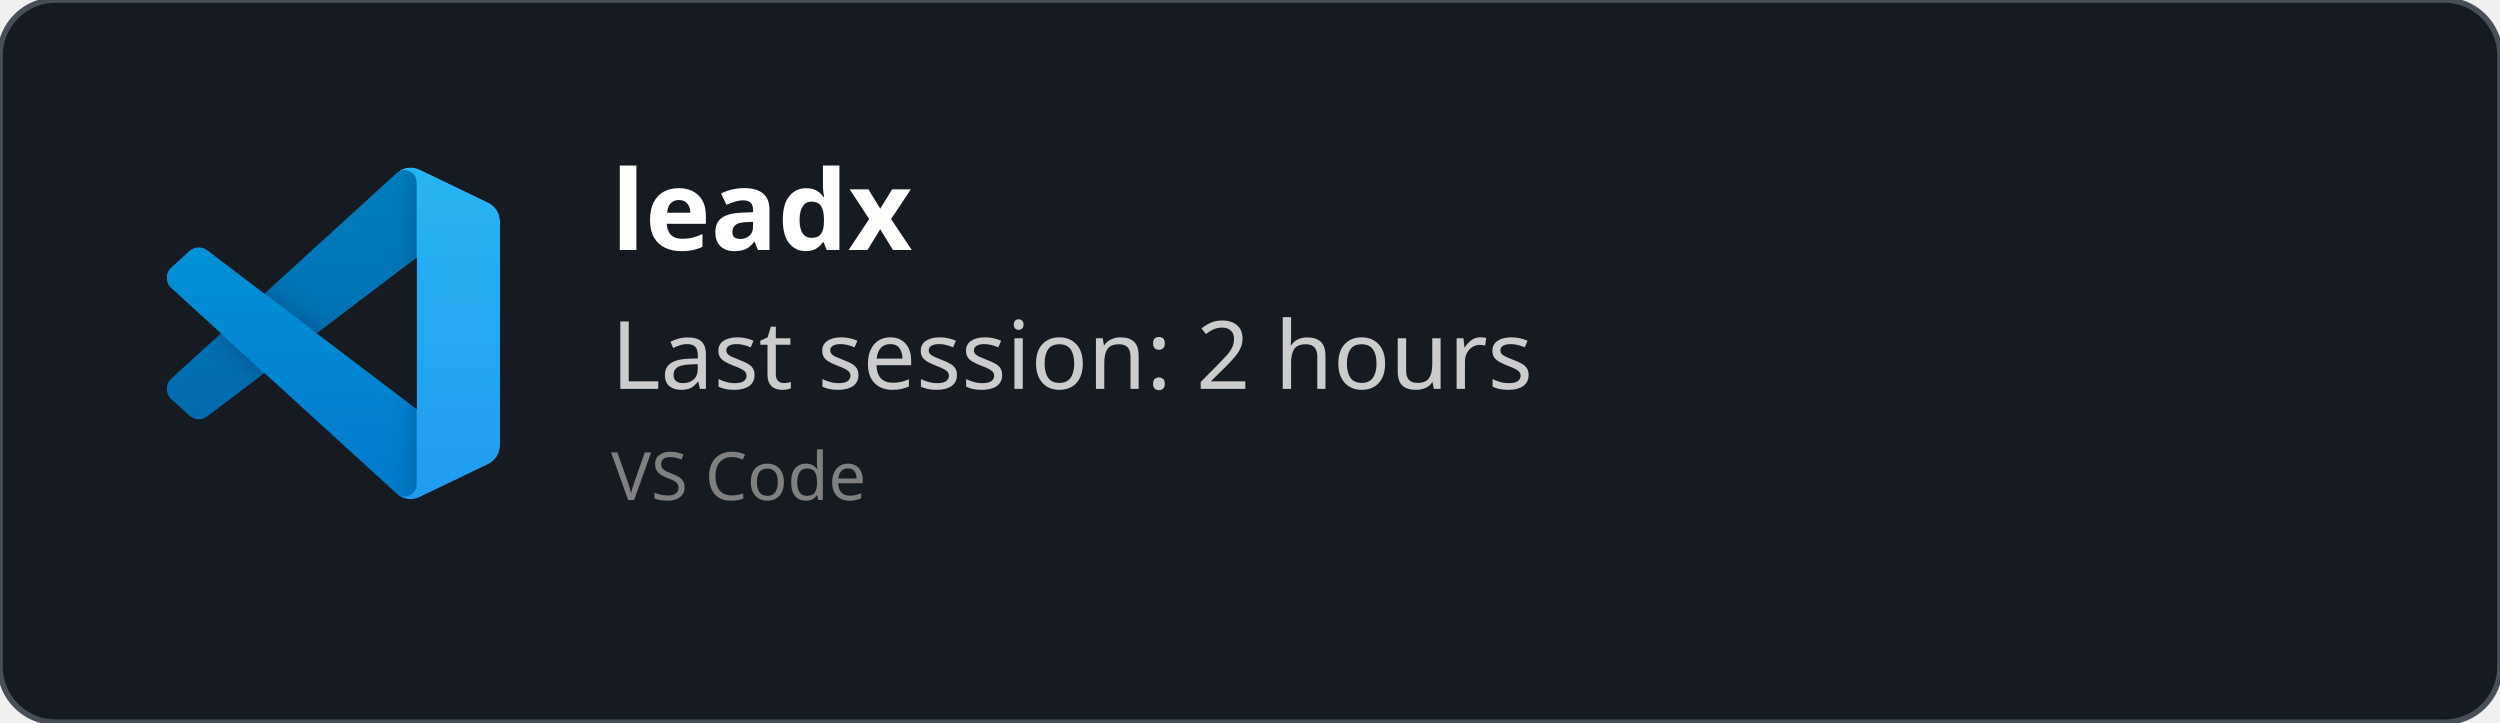
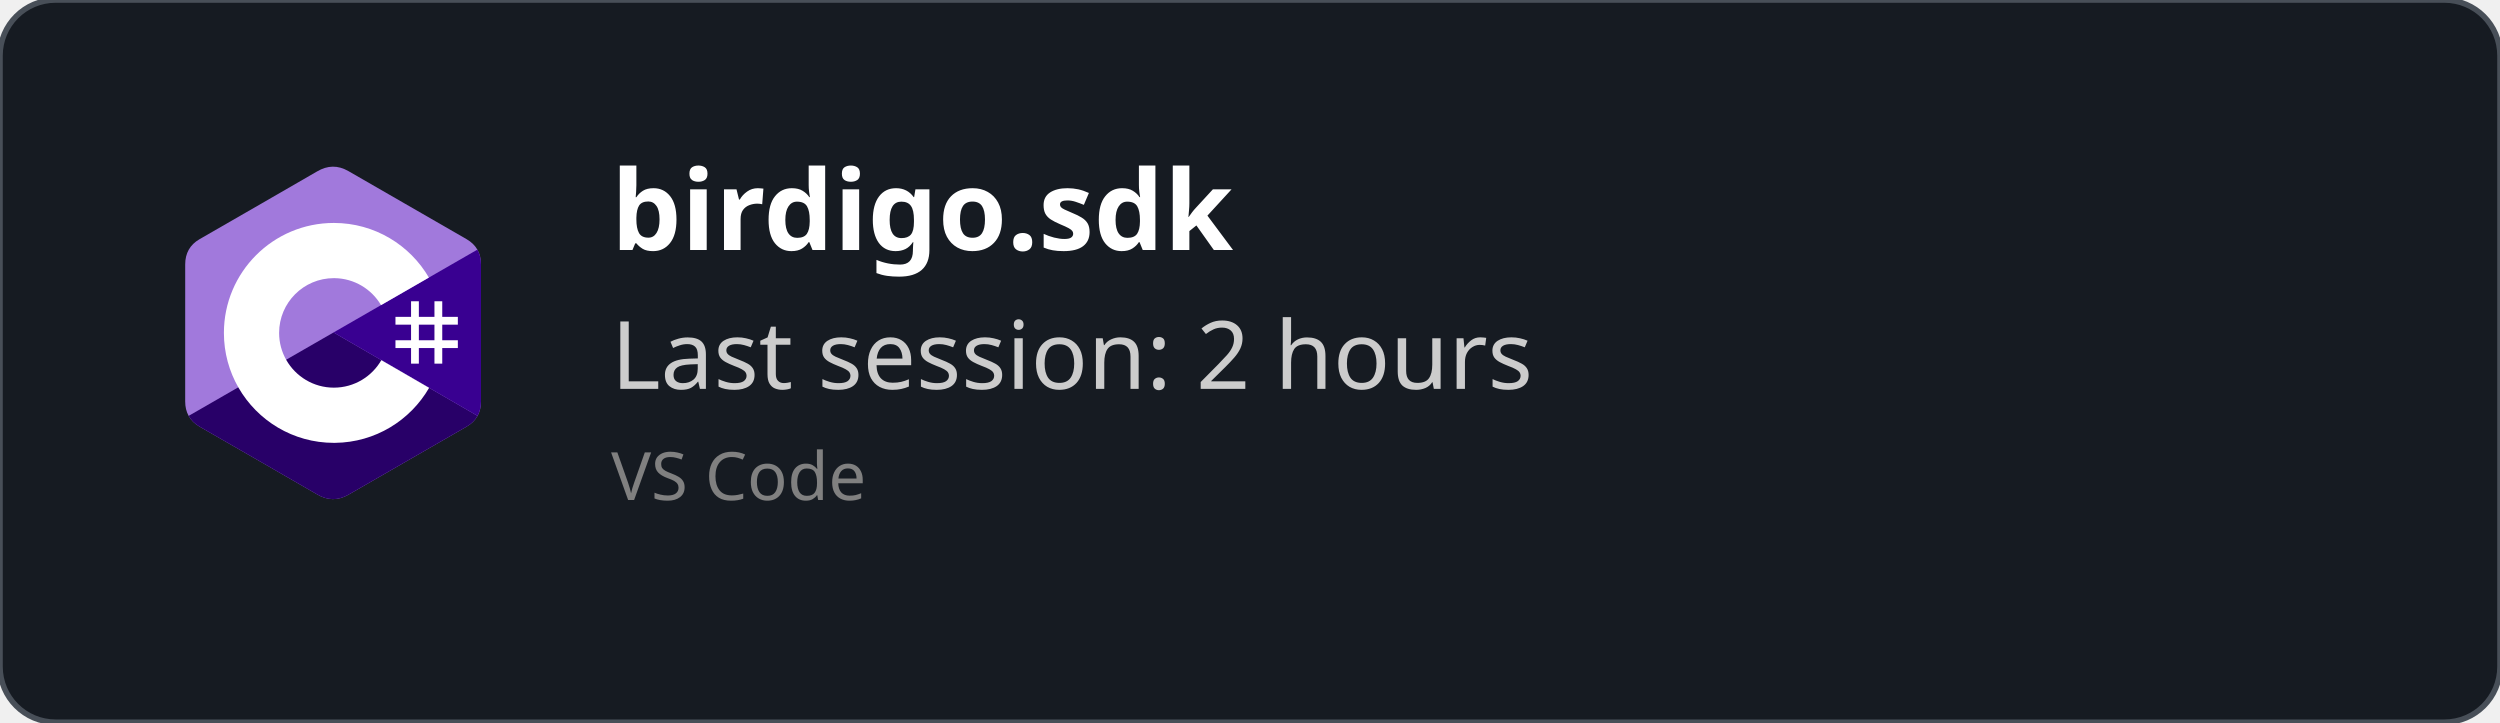
<svg xmlns="http://www.w3.org/2000/svg" width="450" height="130" viewBox="0 0 450 130" fill="none" role="img">
  <style>
    *{
        font-family: 'Segoe UI', Ubuntu, monospace
    }
    </style>
  <defs>
    <clipPath id="horizontalClip" x="20" y="20" width="500" height="200">
      <rect x="90" y="20" width="300" height="50" />
    </clipPath>
  </defs>
  <rect width="450" height="130" fill="rgba(22,27,34)" stroke="#484f58" stroke-width="1" fill-opacity="1" stroke-opacity="1" x="0" y="0" rx="10px" ry="10px">
    </rect>
-   <svg width="60" height="60" x="30" y="30" viewBox="0 0 100 100" fill="none" id="vscode">
-     <mask id="mask0" mask-type="alpha" maskUnits="userSpaceOnUse" x="0" y="0" width="100" height="100">
-       <path fill-rule="evenodd" clip-rule="evenodd" d="M70.912 99.317C72.487 99.931 74.283 99.891 75.873 99.126L96.461 89.22C98.624 88.179 100 85.989 100 83.587V16.413C100 14.011 98.624 11.822 96.461 10.781L75.873 0.874C73.786 -0.13 71.345 0.116 69.513 1.447C69.252 1.637 69.003 1.849 68.769 2.083L29.355 38.041L12.187 25.01C10.589 23.797 8.354 23.896 6.869 25.246L1.363 30.255C-0.453 31.906 -0.455 34.763 1.359 36.417L16.247 50L1.359 63.583C-0.455 65.237 -0.453 68.094 1.363 69.745L6.869 74.754C8.354 76.104 10.589 76.204 12.187 74.99L29.355 61.959L68.769 97.917C69.392 98.541 70.125 99.01 70.912 99.317ZM75.015 27.299L45.109 50L75.015 72.701V27.299Z" fill="white" />
-     </mask>
-     <g mask="url(#mask0)">
-       <path d="M96.461 10.796L75.857 0.876C73.472 -0.273 70.622 0.212 68.75 2.083L1.299 63.583C-0.516 65.237 -0.514 68.094 1.303 69.745L6.813 74.754C8.298 76.104 10.535 76.204 12.134 74.99L93.361 13.37C96.086 11.303 100 13.246 100 16.667V16.427C100 14.027 98.625 11.838 96.461 10.796Z" fill="#0065A9" />
-       <g filter="url(#filter0_d)">
-         <path d="M96.461 89.204L75.857 99.124C73.472 100.273 70.622 99.788 68.75 97.917L1.299 36.417C-0.516 34.763 -0.514 31.906 1.303 30.255L6.813 25.246C8.298 23.896 10.535 23.796 12.134 25.009L93.361 86.63C96.086 88.697 100 86.754 100 83.333V83.573C100 85.974 98.625 88.162 96.461 89.204Z" fill="#007ACC" />
-       </g>
-       <g filter="url(#filter1_d)">
-         <path d="M75.858 99.126C73.472 100.274 70.622 99.788 68.75 97.917C71.056 100.223 75 98.59 75 95.328V4.672C75 1.41 71.056 -0.223 68.75 2.083C70.622 0.211 73.472 -0.274 75.858 0.874L96.459 10.781C98.623 11.822 100 14.011 100 16.413V83.587C100 85.989 98.623 88.179 96.459 89.22L75.858 99.126Z" fill="#1F9CF0" />
-       </g>
-       <g style="mix-blend-mode:overlay" opacity="0.25">
-         <path fill-rule="evenodd" clip-rule="evenodd" d="M70.851 99.317C72.426 99.931 74.222 99.891 75.812 99.126L96.4 89.22C98.563 88.179 99.939 85.989 99.939 83.587V16.413C99.939 14.011 98.564 11.822 96.4 10.781L75.812 0.874C73.725 -0.13 71.284 0.116 69.453 1.447C69.191 1.637 68.942 1.849 68.708 2.083L29.294 38.041L12.126 25.01C10.528 23.796 8.293 23.896 6.809 25.246L1.302 30.255C-0.513 31.906 -0.515 34.763 1.298 36.417L16.186 50L1.298 63.583C-0.515 65.237 -0.513 68.094 1.302 69.745L6.809 74.754C8.293 76.104 10.528 76.204 12.126 74.99L29.294 61.959L68.708 97.917C69.332 98.54 70.064 99.01 70.851 99.317ZM74.954 27.299L45.048 50L74.954 72.701V27.299Z" fill="url(#paint0_linear)" />
-       </g>
+   <svg width="60" height="60" x="30" y="30" viewBox="0 0 256 288" version="1.1" preserveAspectRatio="xMidYMid">
+     <g>
+       <path d="M255.569,84.452 C255.567,79.622 254.534,75.354 252.445,71.691 C250.393,68.089 247.32,65.07 243.198,62.683 C209.173,43.064 175.115,23.505 141.101,3.866 C131.931,-1.428 123.04,-1.235 113.938,4.135 C100.395,12.122 32.59,50.969 12.385,62.672 C4.064,67.489 0.015,74.861 0.013,84.443 C0,123.898 0.013,163.352 0,202.808 C0,207.532 0.991,211.717 2.988,215.325 C5.041,219.036 8.157,222.138 12.374,224.579 C32.58,236.282 100.394,275.126 113.934,283.115 C123.04,288.488 131.931,288.68 141.104,283.384 C175.119,263.744 209.179,244.186 243.209,224.567 C247.426,222.127 250.542,219.023 252.595,215.315 C254.589,211.707 255.582,207.522 255.582,202.797 C255.582,202.797 255.582,123.908 255.569,84.452" fill="#A179DC" fill-rule="nonzero" />
+       <path d="M128.182,143.241 L2.988,215.325 C5.041,219.036 8.157,222.138 12.374,224.579 C32.58,236.282 100.394,275.126 113.934,283.115 C123.04,288.488 131.931,288.68 141.104,283.384 C175.119,263.744 209.179,244.186 243.209,224.567 C247.426,222.127 250.542,219.023 252.595,215.315 L128.182,143.241" fill="#280068" fill-rule="nonzero" />
+       <path d="M255.569,84.452 C255.567,79.622 254.534,75.354 252.445,71.691 L128.182,143.241 L252.595,215.315 C254.589,211.707 255.58,207.522 255.582,202.797 C255.582,202.797 255.582,123.908 255.569,84.452" fill="#390091" fill-rule="nonzero" />
+       <path d="M201.892,116.294 L201.892,129.768 L215.366,129.768 L215.366,116.294 L222.103,116.294 L222.103,129.768 L235.577,129.768 L235.577,136.505 L222.103,136.505 L222.103,149.978 L235.577,149.978 L235.577,156.715 L222.103,156.715 L222.103,170.189 L215.366,170.189 L215.366,156.715 L201.892,156.715 L201.892,170.189 L195.155,170.189 L195.155,156.715 L181.682,156.715 L181.682,149.978 L195.155,149.978 L195.155,136.505 L181.682,136.505 L181.682,129.768 L195.155,129.768 L195.155,116.294 L201.892,116.294 Z M215.366,136.505 L201.892,136.505 L201.892,149.978 L215.366,149.978 L215.366,136.505 Z" fill="#FFFFFF" />
+       <path d="M128.457,48.626 C163.601,48.626 194.284,67.712 210.719,96.082 L210.558,95.809 L169.21,119.617 C161.063,105.824 146.128,96.515 128.996,96.323 L128.457,96.32 C102.331,96.32 81.151,117.5 81.151,143.625 C81.151,152.169 83.428,160.178 87.39,167.095 C95.544,181.33 110.873,190.931 128.457,190.931 C146.15,190.931 161.566,181.208 169.678,166.821 L169.481,167.166 L210.768,191.084 C194.513,219.213 164.25,238.241 129.515,238.62 L128.457,238.626 C93.202,238.626 62.432,219.422 46.038,190.902 C38.035,176.979 33.456,160.838 33.456,143.625 C33.456,91.159 75.988,48.626 128.457,48.626 Z" fill="#FFFFFF" fill-rule="nonzero" />
    </g>
-     <defs>
-       <filter id="filter0_d" x="-8.394" y="15.829" width="116.727" height="92.246" filterUnits="userSpaceOnUse" color-interpolation-filters="sRGB">
-         <feFlood flood-opacity="0" result="BackgroundImageFix" />
-         <feColorMatrix in="SourceAlpha" type="matrix" values="0 0 0 0 0 0 0 0 0 0 0 0 0 0 0 0 0 0 127 0" />
-         <feOffset />
-         <feGaussianBlur stdDeviation="4.167" />
-         <feColorMatrix type="matrix" values="0 0 0 0 0 0 0 0 0 0 0 0 0 0 0 0 0 0 0.25 0" />
-         <feBlend mode="overlay" in2="BackgroundImageFix" result="effect1_dropShadow" />
-         <feBlend mode="normal" in="SourceGraphic" in2="effect1_dropShadow" result="shape" />
-       </filter>
-       <filter id="filter1_d" x="60.417" y="-8.076" width="47.917" height="116.151" filterUnits="userSpaceOnUse" color-interpolation-filters="sRGB">
-         <feFlood flood-opacity="0" result="BackgroundImageFix" />
-         <feColorMatrix in="SourceAlpha" type="matrix" values="0 0 0 0 0 0 0 0 0 0 0 0 0 0 0 0 0 0 127 0" />
-         <feOffset />
-         <feGaussianBlur stdDeviation="4.167" />
-         <feColorMatrix type="matrix" values="0 0 0 0 0 0 0 0 0 0 0 0 0 0 0 0 0 0 0.25 0" />
-         <feBlend mode="overlay" in2="BackgroundImageFix" result="effect1_dropShadow" />
-         <feBlend mode="normal" in="SourceGraphic" in2="effect1_dropShadow" result="shape" />
-       </filter>
-       <linearGradient id="paint0_linear" x1="49.939" y1="0.258" x2="49.939" y2="99.742" gradientUnits="userSpaceOnUse">
-         <stop stop-color="white" />
-         <stop offset="1" stop-color="white" stop-opacity="0" />
-       </linearGradient>
-     </defs>
  </svg>
  <text x="110" y="45" font-size="20" clip-path="url(#horizontalClip)" font-weight="bold" font-family="Ubuntu" fill="white">
-     leadx
+     birdigo.sdk
    </text>
  <text x="110" y="70" font-size="17px" font-family="Ubuntu" fill="#ccc">
    Last session: 2 hours
    </text>
  <text x="110" y="90" font-size="12px" font-family="Ubuntu" fill="grey">
    VS Code
    </text>
</svg>
